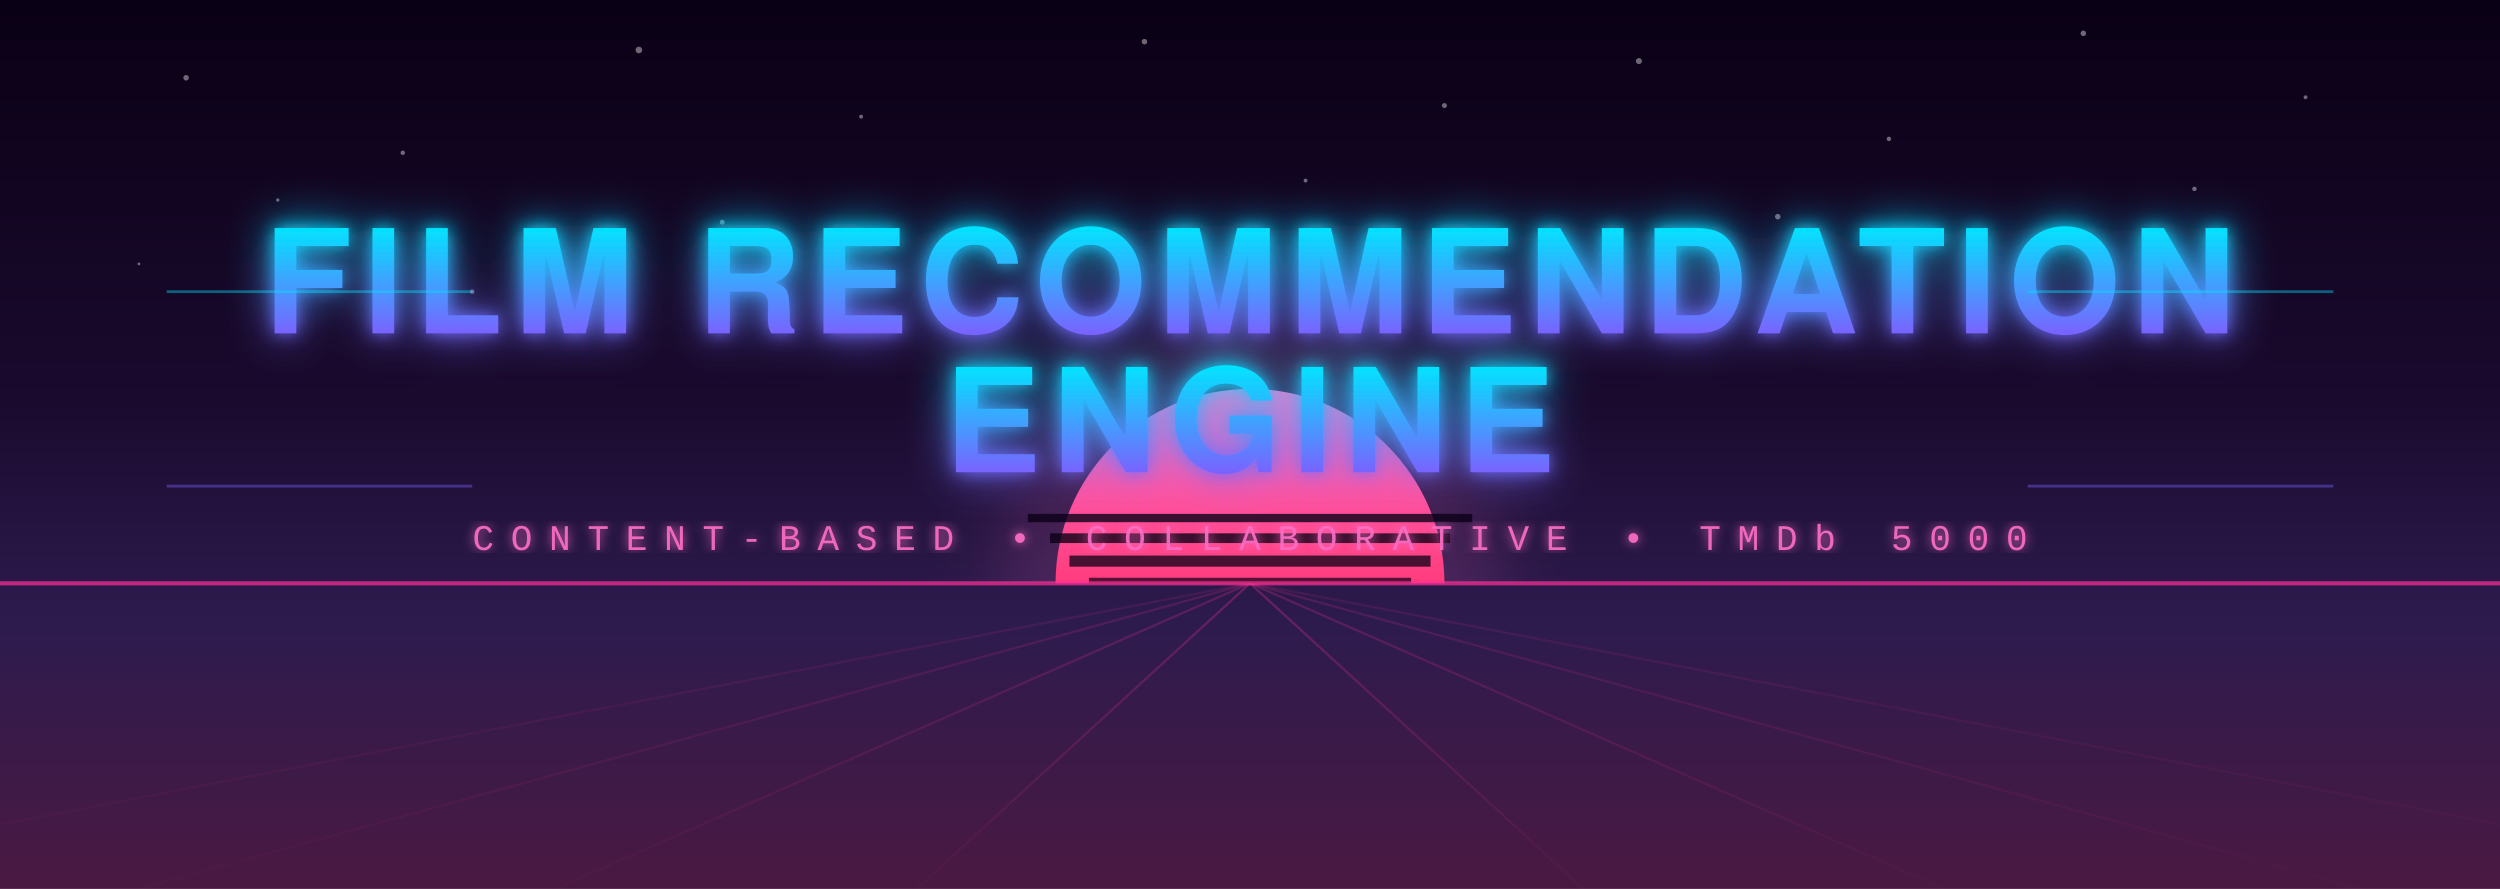
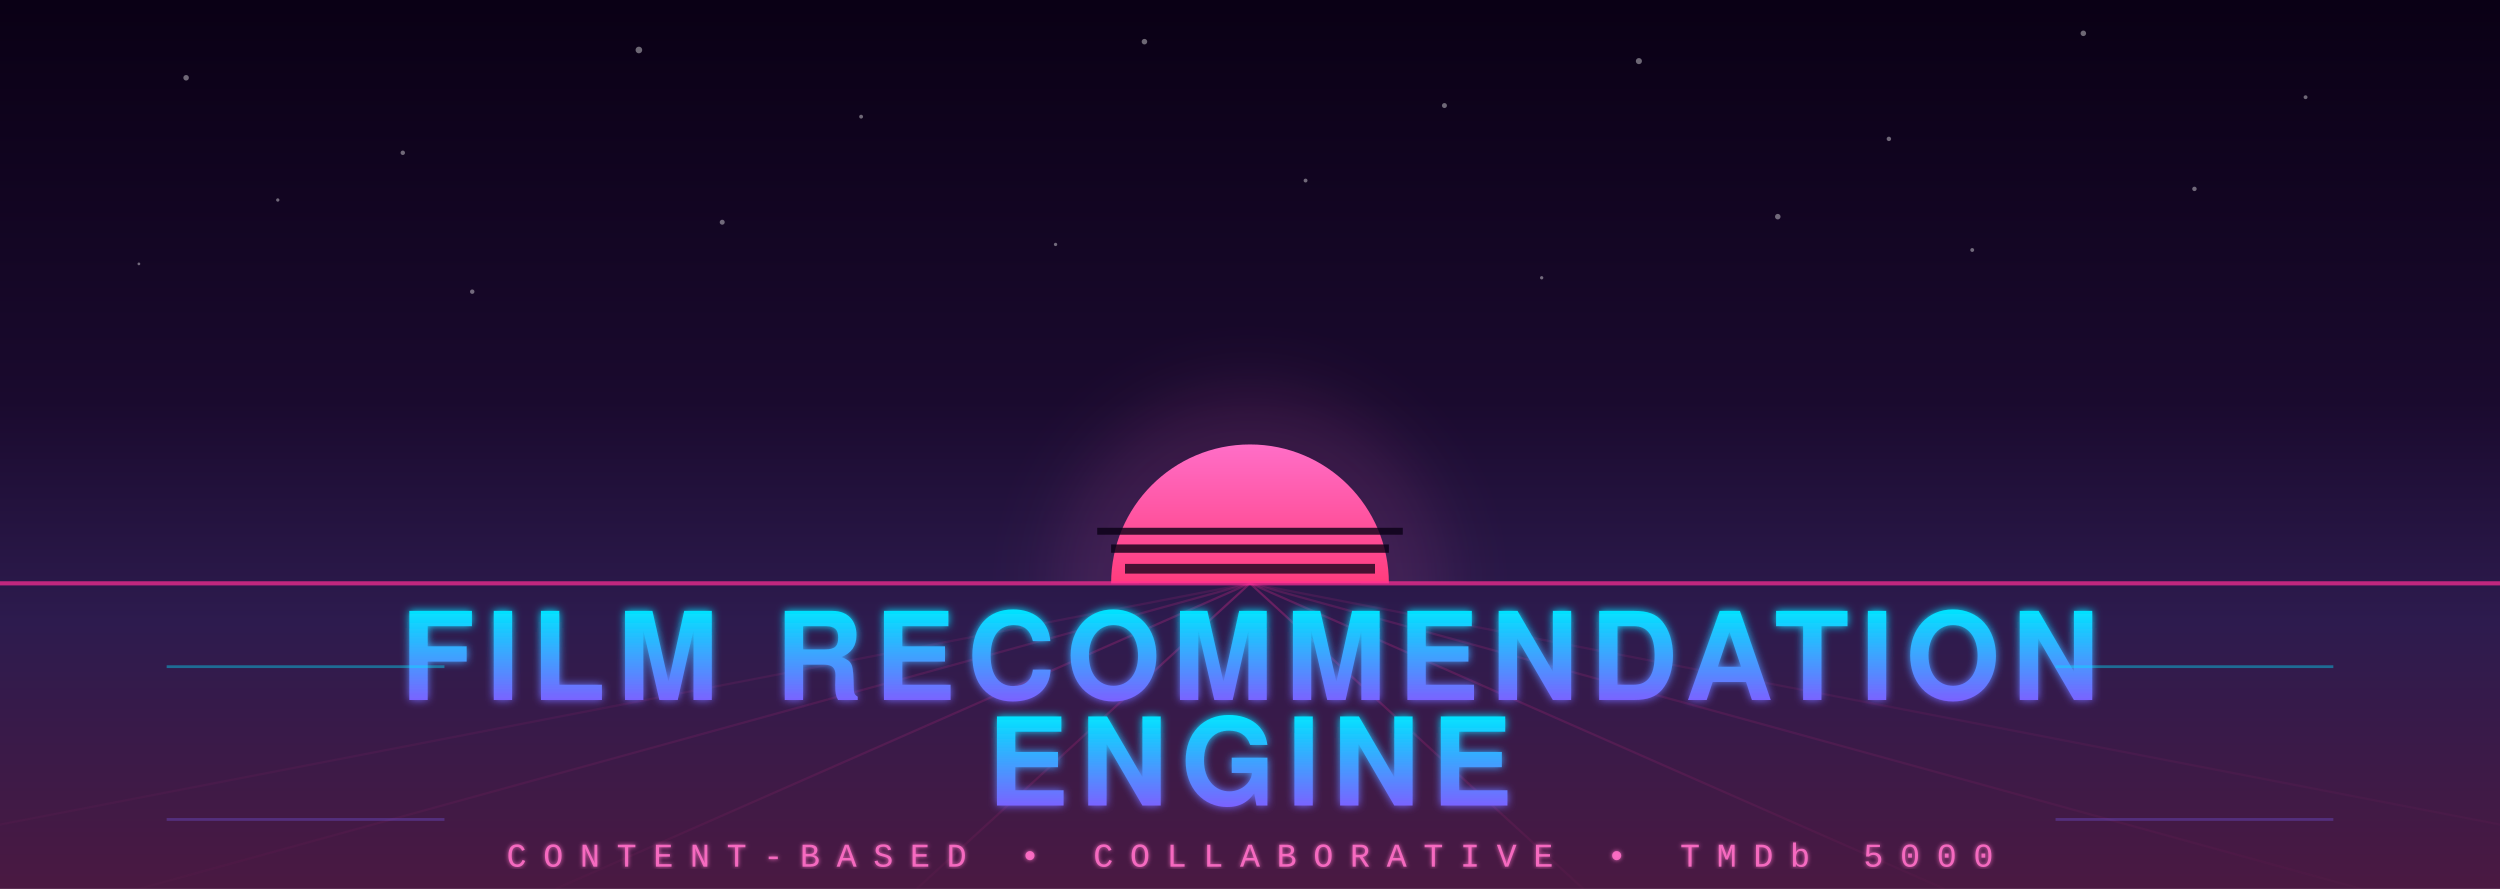
<svg xmlns="http://www.w3.org/2000/svg" viewBox="0 0 900 320" width="900" height="320">
  <defs>
    <linearGradient id="sky" x1="0" y1="0" x2="0" y2="1">
      <stop offset="0%" stop-color="#0a0015" />
      <stop offset="45%" stop-color="#1a0a2e" />
      <stop offset="70%" stop-color="#2d1b4e" />
      <stop offset="100%" stop-color="#4a1942" />
    </linearGradient>
    <linearGradient id="sun" x1="0" y1="0" x2="0" y2="1">
      <stop offset="0%" stop-color="#ff6ec7" />
      <stop offset="50%" stop-color="#ff3c7d" />
      <stop offset="100%" stop-color="#ff8c00" />
    </linearGradient>
    <linearGradient id="gridGrad" x1="0" y1="0" x2="0" y2="1">
      <stop offset="0%" stop-color="#ff2d95" stop-opacity="0.6" />
      <stop offset="100%" stop-color="#ff2d95" stop-opacity="0.05" />
    </linearGradient>
    <linearGradient id="titleGlow" x1="0" y1="0" x2="0" y2="1">
      <stop offset="0%" stop-color="#00e5ff" />
      <stop offset="100%" stop-color="#7b61ff" />
    </linearGradient>
-     <filter id="neonGlow" x="-20%" y="-20%" width="140%" height="140%">
-       <feGaussianBlur in="SourceGraphic" stdDeviation="3" result="blur1" />
-       <feGaussianBlur in="SourceGraphic" stdDeviation="8" result="blur2" />
+     <filter id="neonGlow" x="-10%" y="-10%" width="120%" height="120%">
+       <feGaussianBlur in="SourceGraphic" stdDeviation="1.5" result="blur1" />
      <feMerge>
-         <feMergeNode in="blur2" />
        <feMergeNode in="blur1" />
        <feMergeNode in="SourceGraphic" />
      </feMerge>
    </filter>
-     <filter id="softGlow" x="-10%" y="-10%" width="120%" height="120%">
-       <feGaussianBlur in="SourceGraphic" stdDeviation="2" result="blur" />
+     <filter id="softGlow" x="-5%" y="-5%" width="110%" height="110%">
+       <feGaussianBlur in="SourceGraphic" stdDeviation="0.8" result="blur" />
      <feMerge>
        <feMergeNode in="blur" />
        <feMergeNode in="SourceGraphic" />
      </feMerge>
    </filter>
    <filter id="sunGlow" x="-30%" y="-30%" width="160%" height="160%">
      <feGaussianBlur in="SourceGraphic" stdDeviation="12" />
    </filter>
    <clipPath id="sunClip">
      <rect x="0" y="0" width="900" height="210" />
    </clipPath>
    <clipPath id="gridClip">
      <rect x="0" y="210" width="900" height="110" />
    </clipPath>
  </defs>
  <rect width="900" height="320" fill="url(#sky)" />
  <g fill="#ffffff" opacity="0.4">
    <circle cx="67" cy="28" r="1" />
    <circle cx="145" cy="55" r="0.8" />
    <circle cx="230" cy="18" r="1.2" />
    <circle cx="310" cy="42" r="0.7" />
    <circle cx="412" cy="15" r="1" />
    <circle cx="520" cy="38" r="0.9" />
    <circle cx="590" cy="22" r="1.1" />
    <circle cx="680" cy="50" r="0.8" />
    <circle cx="750" cy="12" r="1" />
    <circle cx="830" cy="35" r="0.7" />
    <circle cx="100" cy="72" r="0.6" />
    <circle cx="260" cy="80" r="0.9" />
    <circle cx="470" cy="65" r="0.7" />
    <circle cx="640" cy="78" r="1" />
    <circle cx="790" cy="68" r="0.8" />
    <circle cx="50" cy="95" r="0.5" />
    <circle cx="380" cy="88" r="0.6" />
    <circle cx="710" cy="90" r="0.7" />
    <circle cx="170" cy="105" r="0.8" />
    <circle cx="555" cy="100" r="0.6" />
  </g>
  <g clip-path="url(#sunClip)">
-     <circle cx="450" cy="210" r="90" fill="#ff6ec7" opacity="0.15" filter="url(#sunGlow)" />
-     <circle cx="450" cy="210" r="70" fill="url(#sun)" />
+     <circle cx="450" cy="210" r="70" fill="#ff6ec7" opacity="0.12" filter="url(#sunGlow)" />
+     <circle cx="450" cy="210" r="50" fill="url(#sun)" />
    <g>
-       <rect x="370" y="185" width="160" height="3" fill="#0a0015" opacity="0.8" />
-       <rect x="378" y="192" width="144" height="3.5" fill="#0a0015" opacity="0.8" />
-       <rect x="385" y="200" width="130" height="4" fill="#0a0015" opacity="0.75" />
-       <rect x="392" y="208" width="116" height="5" fill="#0a0015" opacity="0.7" />
+       <rect x="395" y="190" width="110" height="2.5" fill="#0a0015" opacity="0.8" />
+       <rect x="400" y="196" width="100" height="3" fill="#0a0015" opacity="0.8" />
+       <rect x="405" y="203" width="90" height="3.5" fill="#0a0015" opacity="0.75" />
+       <rect x="410" y="210" width="80" height="4" fill="#0a0015" opacity="0.7" />
    </g>
  </g>
  <line x1="0" y1="210" x2="900" y2="210" stroke="#ff2d95" stroke-width="1.5" opacity="0.7" />
  <g clip-path="url(#gridClip)" stroke="url(#gridGrad)" stroke-width="0.8" fill="none">
    <line x1="0" y1="220" x2="900" y2="220" opacity="0.5" />
    <line x1="0" y1="232" x2="900" y2="232" opacity="0.45" />
    <line x1="0" y1="247" x2="900" y2="247" opacity="0.4" />
    <line x1="0" y1="265" x2="900" y2="265" opacity="0.35" />
    <line x1="0" y1="287" x2="900" y2="287" opacity="0.3" />
    <line x1="0" y1="315" x2="900" y2="315" opacity="0.25" />
    <line x1="450" y1="210" x2="450" y2="320" />
    <line x1="450" y1="210" x2="330" y2="320" opacity="0.5" />
    <line x1="450" y1="210" x2="570" y2="320" opacity="0.5" />
    <line x1="450" y1="210" x2="200" y2="320" opacity="0.4" />
    <line x1="450" y1="210" x2="700" y2="320" opacity="0.4" />
    <line x1="450" y1="210" x2="50" y2="320" opacity="0.3" />
    <line x1="450" y1="210" x2="850" y2="320" opacity="0.3" />
    <line x1="450" y1="210" x2="-120" y2="320" opacity="0.2" />
    <line x1="450" y1="210" x2="1020" y2="320" opacity="0.2" />
  </g>
  <g filter="url(#neonGlow)">
-     <text x="450" y="120" text-anchor="middle" font-family="'Impact','Arial Black','Helvetica Neue',sans-serif" font-size="52" font-weight="bold" letter-spacing="4" fill="url(#titleGlow)">
+     <text x="450" y="252" text-anchor="middle" font-family="'Impact','Arial Black','Helvetica Neue',sans-serif" font-size="44" font-weight="bold" letter-spacing="4" fill="url(#titleGlow)">
      FILM RECOMMENDATION
    </text>
-     <text x="450" y="170" text-anchor="middle" font-family="'Impact','Arial Black','Helvetica Neue',sans-serif" font-size="52" font-weight="bold" letter-spacing="4" fill="url(#titleGlow)">
+     <text x="450" y="290" text-anchor="middle" font-family="'Impact','Arial Black','Helvetica Neue',sans-serif" font-size="44" font-weight="bold" letter-spacing="4" fill="url(#titleGlow)">
      ENGINE
    </text>
  </g>
  <g filter="url(#softGlow)">
-     <text x="450" y="198" text-anchor="middle" font-family="'Courier New',monospace" font-size="13" letter-spacing="6" fill="#ff6ec7" opacity="0.9">
+     <text x="450" y="312" text-anchor="middle" font-family="'Courier New',monospace" font-size="12" letter-spacing="6" fill="#ff6ec7" opacity="0.9">
      CONTENT-BASED  •  COLLABORATIVE  •  TMDb 5000
    </text>
  </g>
-   <line x1="60" y1="105" x2="170" y2="105" stroke="#00e5ff" stroke-width="1" opacity="0.4" />
-   <line x1="730" y1="105" x2="840" y2="105" stroke="#00e5ff" stroke-width="1" opacity="0.4" />
-   <line x1="60" y1="175" x2="170" y2="175" stroke="#7b61ff" stroke-width="1" opacity="0.4" />
-   <line x1="730" y1="175" x2="840" y2="175" stroke="#7b61ff" stroke-width="1" opacity="0.4" />
+   <line x1="60" y1="240" x2="160" y2="240" stroke="#00e5ff" stroke-width="1" opacity="0.4" />
+   <line x1="740" y1="240" x2="840" y2="240" stroke="#00e5ff" stroke-width="1" opacity="0.4" />
+   <line x1="60" y1="295" x2="160" y2="295" stroke="#7b61ff" stroke-width="1" opacity="0.3" />
+   <line x1="740" y1="295" x2="840" y2="295" stroke="#7b61ff" stroke-width="1" opacity="0.3" />
</svg>
